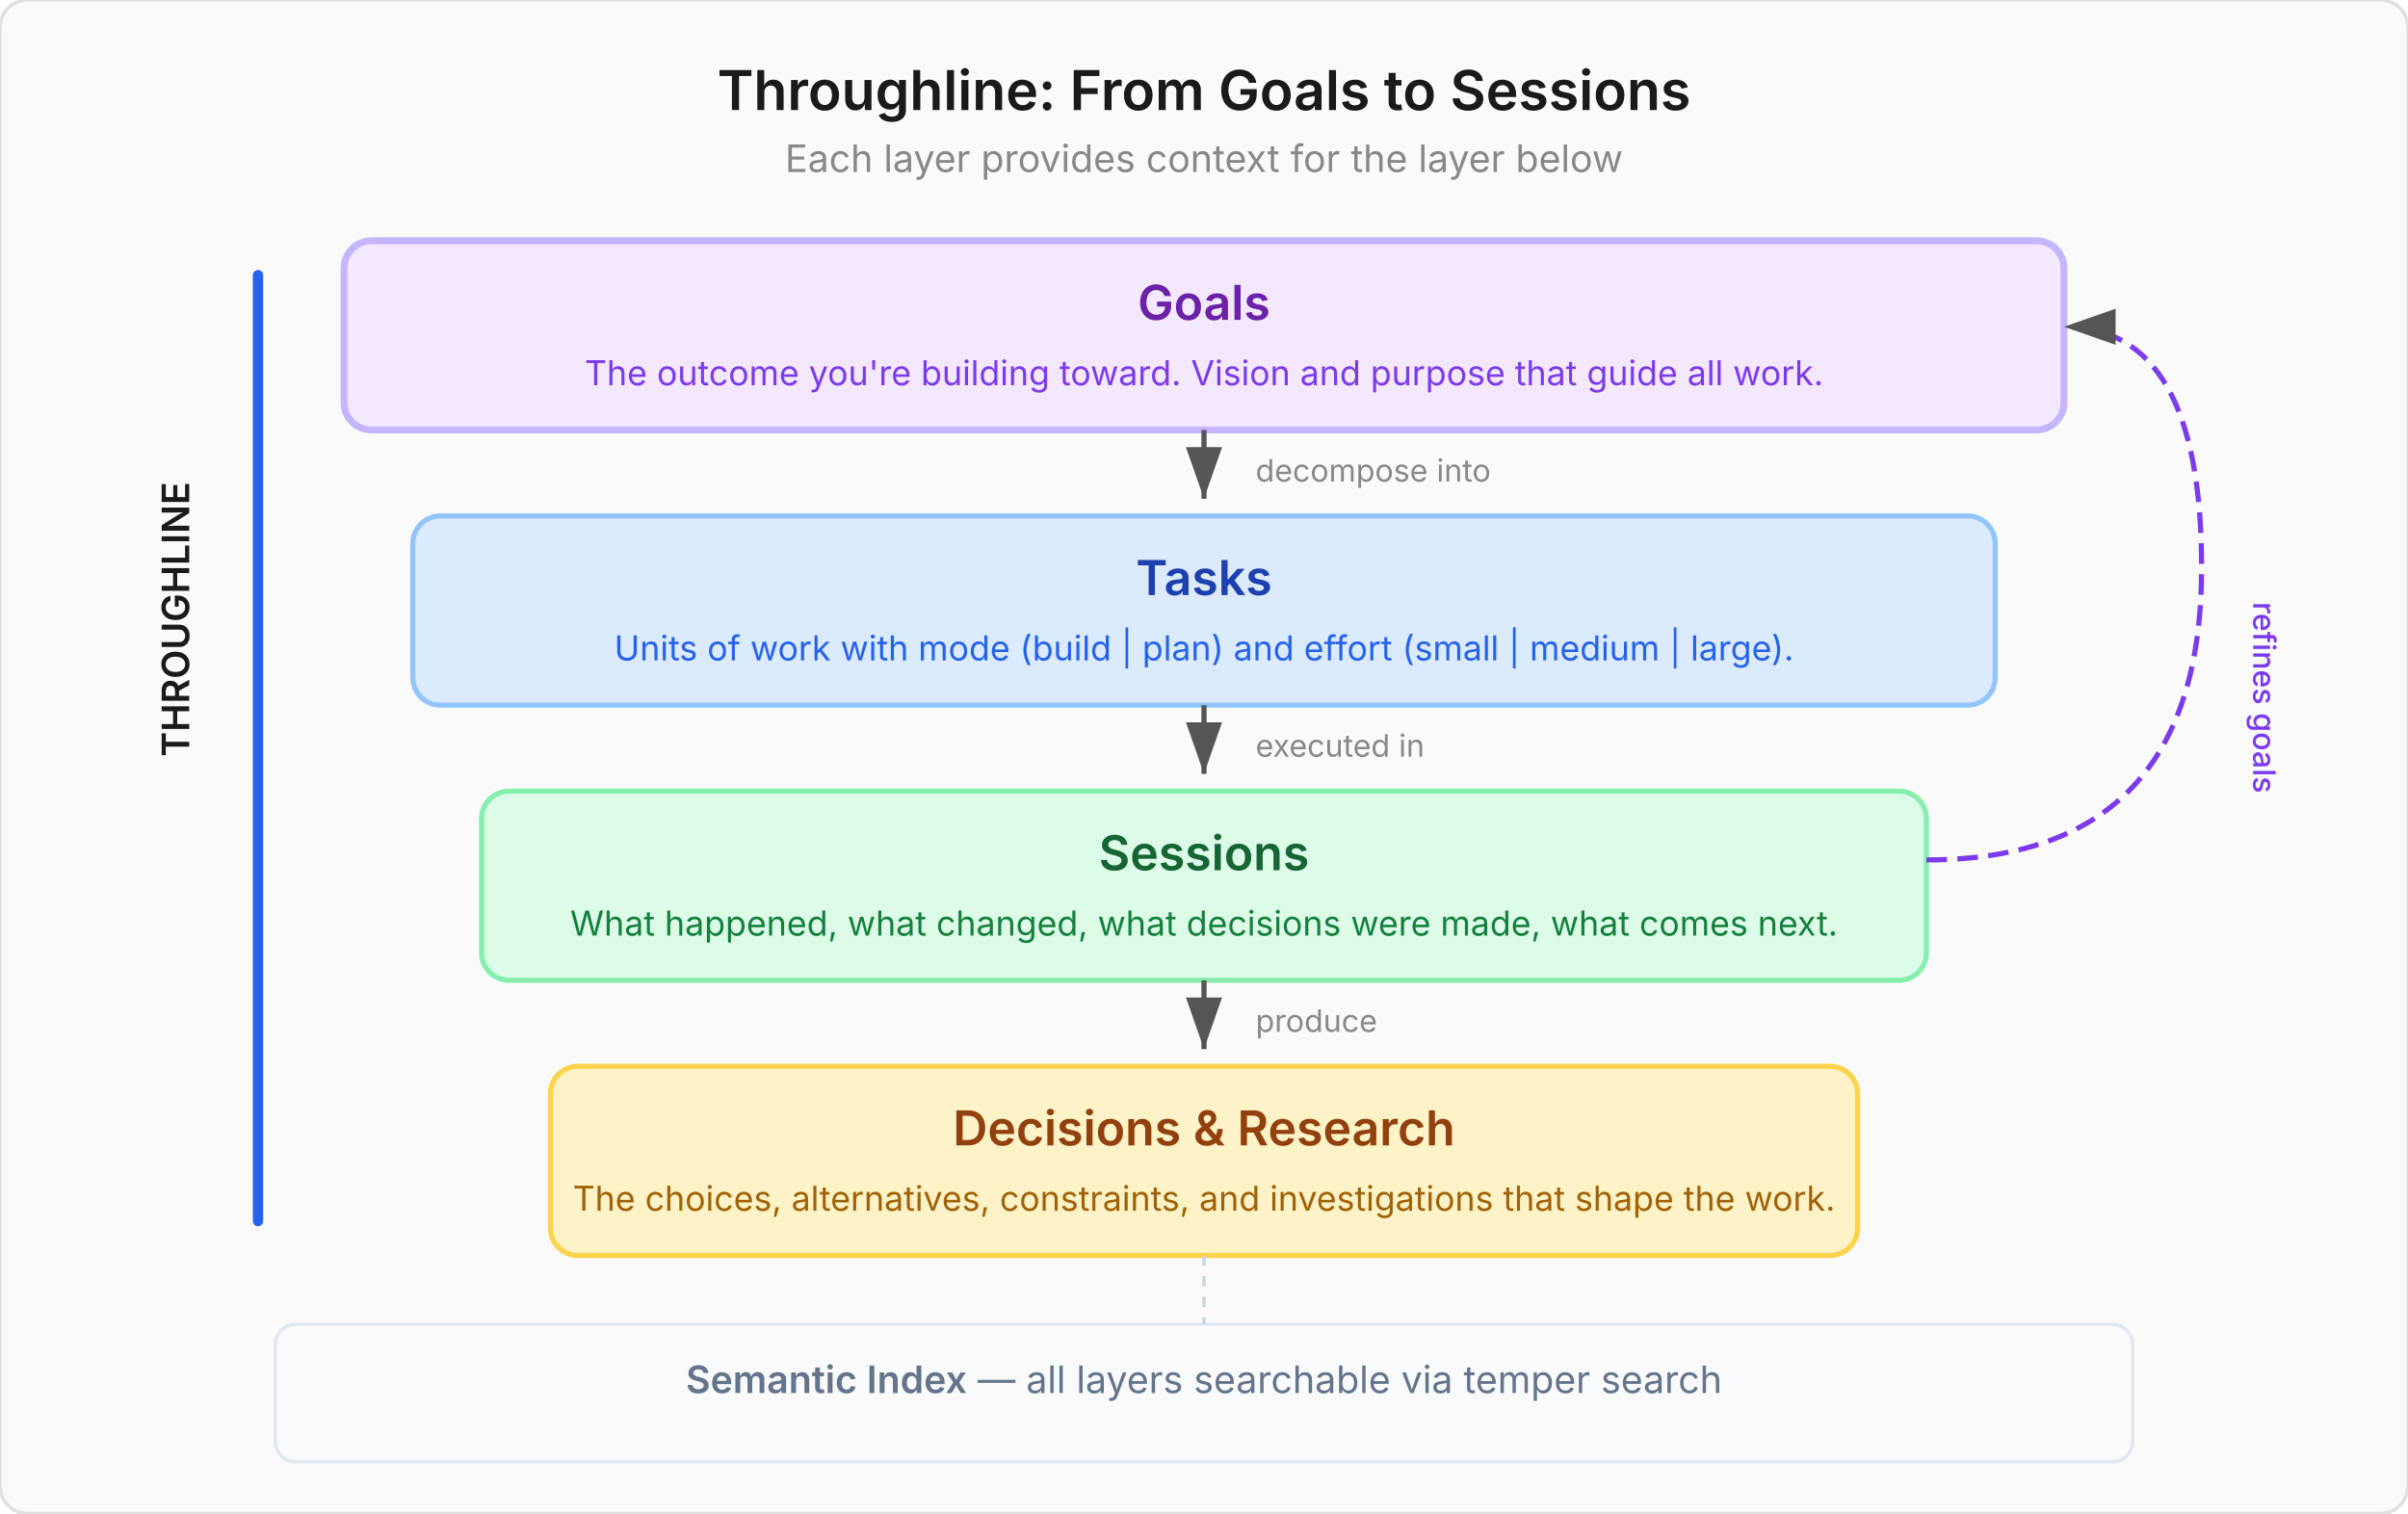
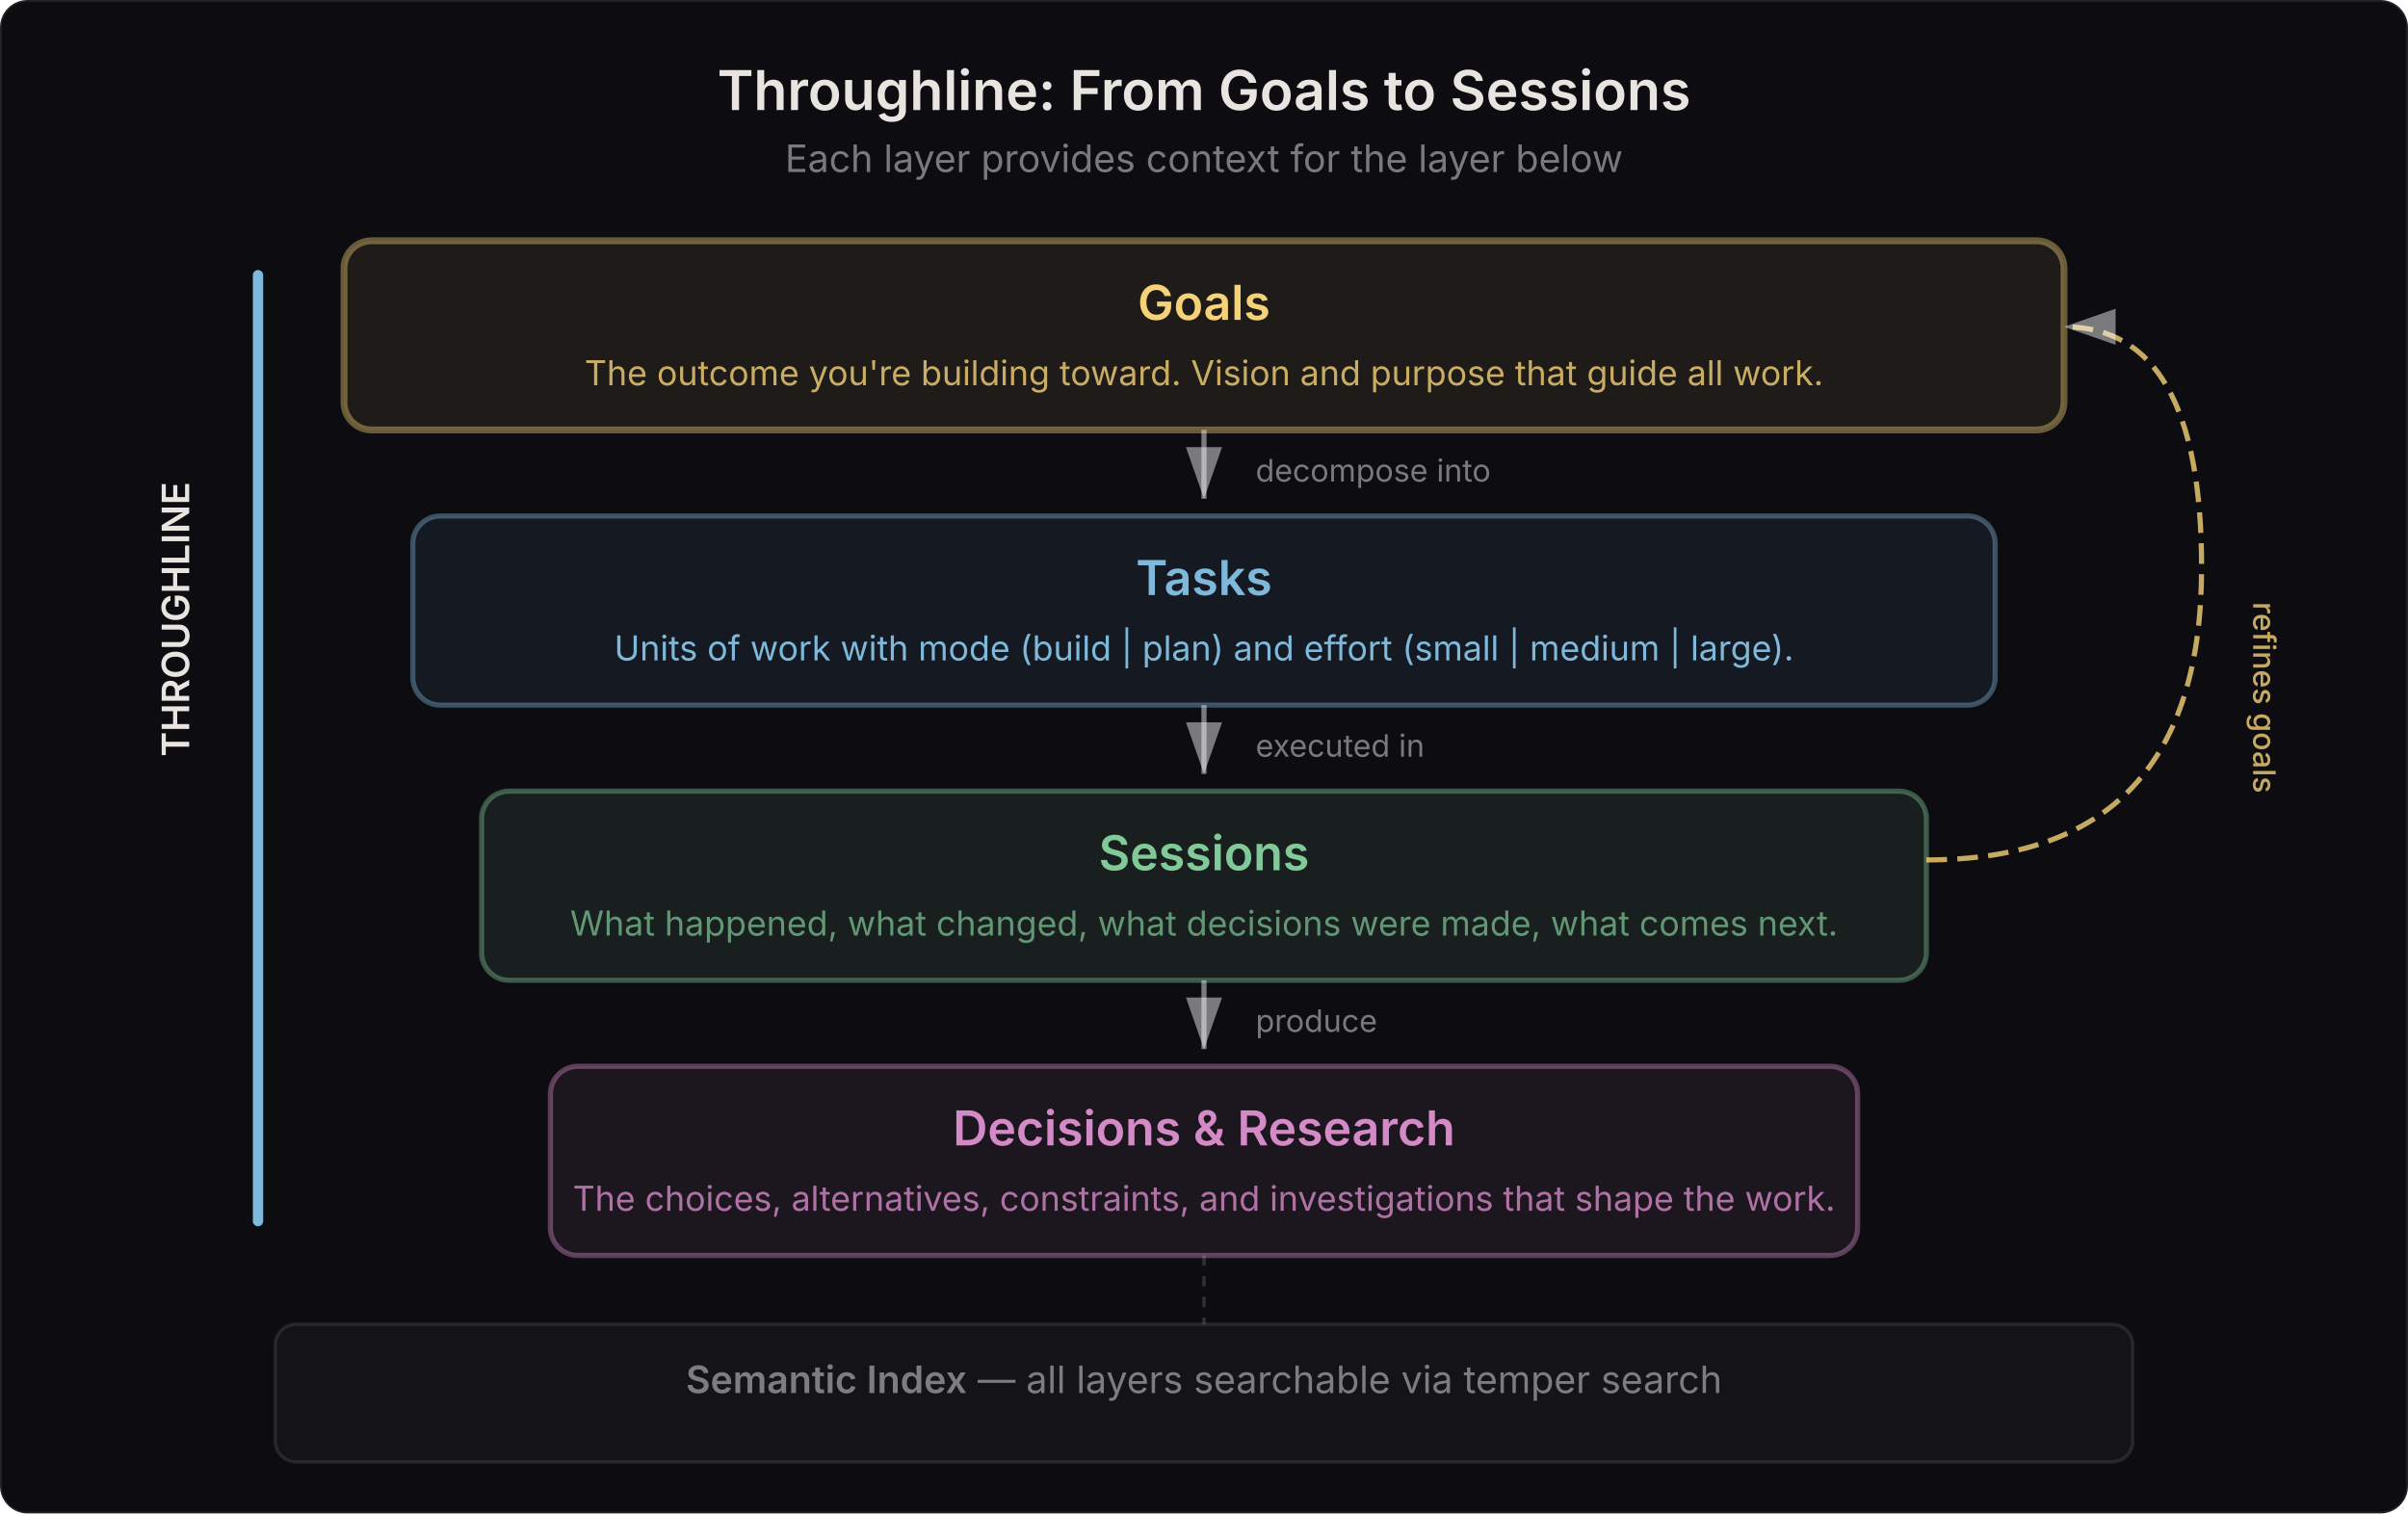
<svg xmlns="http://www.w3.org/2000/svg" viewBox="0 0 700 440" font-family="system-ui, -apple-system, sans-serif">
  <defs>
    <marker id="tl-arrow" markerWidth="10" markerHeight="7" refX="10" refY="3.5" orient="auto">
-       <polygon points="0 0, 10 3.5, 0 7" fill="#555" />
+       <polygon points="0 0, 10 3.5, 0 7" fill="rgba(255,255,255,0.45)" />
    </marker>
    <marker id="tl-arrow-blue" markerWidth="10" markerHeight="7" refX="10" refY="3.5" orient="auto">
-       <polygon points="0 0, 10 3.5, 0 7" fill="#2563eb" />
+       <polygon points="0 0, 10 3.5, 0 7" fill="#7eb8da" />
    </marker>
  </defs>
-   <rect width="700" height="440" rx="8" fill="#fafafa" stroke="#e0e0e0" stroke-width="1" />
-   <text x="350" y="32" text-anchor="middle" font-size="16" font-weight="600" fill="#1a1a1a">Throughline: From Goals to Sessions</text>
-   <text x="350" y="50" text-anchor="middle" font-size="11" fill="#888">Each layer provides context for the layer below</text>
-   <rect x="100" y="70" width="500" height="55" rx="8" fill="#f3e8ff" stroke="#c4b5fd" stroke-width="2" />
-   <text x="350" y="93" text-anchor="middle" font-size="14" font-weight="600" fill="#6b21a8">Goals</text>
-   <text x="350" y="112" text-anchor="middle" font-size="10" fill="#7c3aed">The outcome you're building toward. Vision and purpose that guide all work.</text>
-   <line x1="350" y1="125" x2="350" y2="145" stroke="#555" stroke-width="1.5" marker-end="url(#tl-arrow)" />
-   <text x="365" y="140" font-size="9" fill="#888">decompose into</text>
-   <rect x="120" y="150" width="460" height="55" rx="8" fill="#dbeafe" stroke="#93c5fd" stroke-width="1.5" />
-   <text x="350" y="173" text-anchor="middle" font-size="14" font-weight="600" fill="#1e40af">Tasks</text>
-   <text x="350" y="192" text-anchor="middle" font-size="10" fill="#2563eb">Units of work with mode (build | plan) and effort (small | medium | large).</text>
-   <line x1="350" y1="205" x2="350" y2="225" stroke="#555" stroke-width="1.5" marker-end="url(#tl-arrow)" />
-   <text x="365" y="220" font-size="9" fill="#888">executed in</text>
-   <rect x="140" y="230" width="420" height="55" rx="8" fill="#dcfce7" stroke="#86efac" stroke-width="1.5" />
-   <text x="350" y="253" text-anchor="middle" font-size="14" font-weight="600" fill="#166534">Sessions</text>
-   <text x="350" y="272" text-anchor="middle" font-size="10" fill="#15803d">What happened, what changed, what decisions were made, what comes next.</text>
-   <rect x="160" y="310" width="380" height="55" rx="8" fill="#fef3c7" stroke="#fcd34d" stroke-width="1.5" />
-   <text x="350" y="333" text-anchor="middle" font-size="14" font-weight="600" fill="#92400e">Decisions &amp; Research</text>
-   <text x="350" y="352" text-anchor="middle" font-size="10" fill="#a16207">The choices, alternatives, constraints, and investigations that shape the work.</text>
-   <line x1="350" y1="285" x2="350" y2="305" stroke="#555" stroke-width="1.5" marker-end="url(#tl-arrow)" />
-   <text x="365" y="300" font-size="9" fill="#888">produce</text>
-   <path d="M 560 250 Q 640 250 640 165 Q 640 95 600 95" fill="none" stroke="#7c3aed" stroke-width="1.5" stroke-dasharray="6,3" marker-end="url(#tl-arrow)" />
-   <text x="655" y="175" font-size="9" fill="#7c3aed" font-weight="500" transform="rotate(90, 655, 175)">refines goals</text>
-   <rect x="80" y="385" width="540" height="40" rx="6" fill="#f8fafc" stroke="#e2e8f0" stroke-width="1" />
-   <text x="350" y="405" text-anchor="middle" font-size="11" fill="#64748b">
+   <rect width="700" height="440" rx="8" fill="#0c0c11" stroke="rgba(255,255,255,0.10)" stroke-width="1" />
+   <text x="350" y="32" text-anchor="middle" font-size="16" font-weight="600" fill="#e8e4df">Throughline: From Goals to Sessions</text>
+   <text x="350" y="50" text-anchor="middle" font-size="11" fill="rgba(255,255,255,0.45)">Each layer provides context for the layer below</text>
+   <rect x="100" y="70" width="500" height="55" rx="8" fill="rgba(245,210,119,0.08)" stroke="rgba(245,210,119,0.40)" stroke-width="2" />
+   <text x="350" y="93" text-anchor="middle" font-size="14" font-weight="600" fill="#f5d277">Goals</text>
+   <text x="350" y="112" text-anchor="middle" font-size="10" fill="rgba(245,210,119,0.80)">The outcome you're building toward. Vision and purpose that guide all work.</text>
+   <line x1="350" y1="125" x2="350" y2="145" stroke="rgba(255,255,255,0.45)" stroke-width="1.5" marker-end="url(#tl-arrow)" />
+   <text x="365" y="140" font-size="9" fill="rgba(255,255,255,0.45)">decompose into</text>
+   <rect x="120" y="150" width="460" height="55" rx="8" fill="rgba(126,184,218,0.08)" stroke="rgba(126,184,218,0.40)" stroke-width="1.5" />
+   <text x="350" y="173" text-anchor="middle" font-size="14" font-weight="600" fill="#7eb8da">Tasks</text>
+   <text x="350" y="192" text-anchor="middle" font-size="10" fill="#7eb8da">Units of work with mode (build | plan) and effort (small | medium | large).</text>
+   <line x1="350" y1="205" x2="350" y2="225" stroke="rgba(255,255,255,0.45)" stroke-width="1.5" marker-end="url(#tl-arrow)" />
+   <text x="365" y="220" font-size="9" fill="rgba(255,255,255,0.45)">executed in</text>
+   <rect x="140" y="230" width="420" height="55" rx="8" fill="rgba(130,201,154,0.10)" stroke="rgba(130,201,154,0.40)" stroke-width="1.5" />
+   <text x="350" y="253" text-anchor="middle" font-size="14" font-weight="600" fill="#82c99a">Sessions</text>
+   <text x="350" y="272" text-anchor="middle" font-size="10" fill="rgba(130,201,154,0.70)">What happened, what changed, what decisions were made, what comes next.</text>
+   <rect x="160" y="310" width="380" height="55" rx="8" fill="rgba(212,138,199,0.08)" stroke="rgba(212,138,199,0.40)" stroke-width="1.5" />
+   <text x="350" y="333" text-anchor="middle" font-size="14" font-weight="600" fill="#d48ac7">Decisions &amp; Research</text>
+   <text x="350" y="352" text-anchor="middle" font-size="10" fill="rgba(212,138,199,0.80)">The choices, alternatives, constraints, and investigations that shape the work.</text>
+   <line x1="350" y1="285" x2="350" y2="305" stroke="rgba(255,255,255,0.45)" stroke-width="1.5" marker-end="url(#tl-arrow)" />
+   <text x="365" y="300" font-size="9" fill="rgba(255,255,255,0.45)">produce</text>
+   <path d="M 560 250 Q 640 250 640 165 Q 640 95 600 95" fill="none" stroke="rgba(245,210,119,0.80)" stroke-width="1.5" stroke-dasharray="6,3" marker-end="url(#tl-arrow)" />
+   <text x="655" y="175" font-size="9" fill="rgba(245,210,119,0.80)" font-weight="500" transform="rotate(90, 655, 175)">refines goals</text>
+   <rect x="80" y="385" width="540" height="40" rx="6" fill="rgba(255,255,255,0.03)" stroke="rgba(255,255,255,0.10)" stroke-width="1" />
+   <text x="350" y="405" text-anchor="middle" font-size="11" fill="rgba(255,255,255,0.45)">
    <tspan font-weight="600">Semantic Index</tspan> — all layers searchable via temper search
  </text>
-   <line x1="350" y1="365" x2="350" y2="385" stroke="#cbd5e1" stroke-width="1" stroke-dasharray="3,3" />
-   <text x="55" y="220" font-size="11" font-weight="600" fill="#1a1a1a" transform="rotate(-90, 55, 220)">THROUGHLINE</text>
-   <line x1="75" y1="80" x2="75" y2="355" stroke="#2563eb" stroke-width="3" stroke-linecap="round" />
+   <line x1="350" y1="365" x2="350" y2="385" stroke="rgba(255,255,255,0.15)" stroke-width="1" stroke-dasharray="3,3" />
+   <text x="55" y="220" font-size="11" font-weight="600" fill="#e8e4df" transform="rotate(-90, 55, 220)">THROUGHLINE</text>
+   <line x1="75" y1="80" x2="75" y2="355" stroke="#7eb8da" stroke-width="3" stroke-linecap="round" />
</svg>
